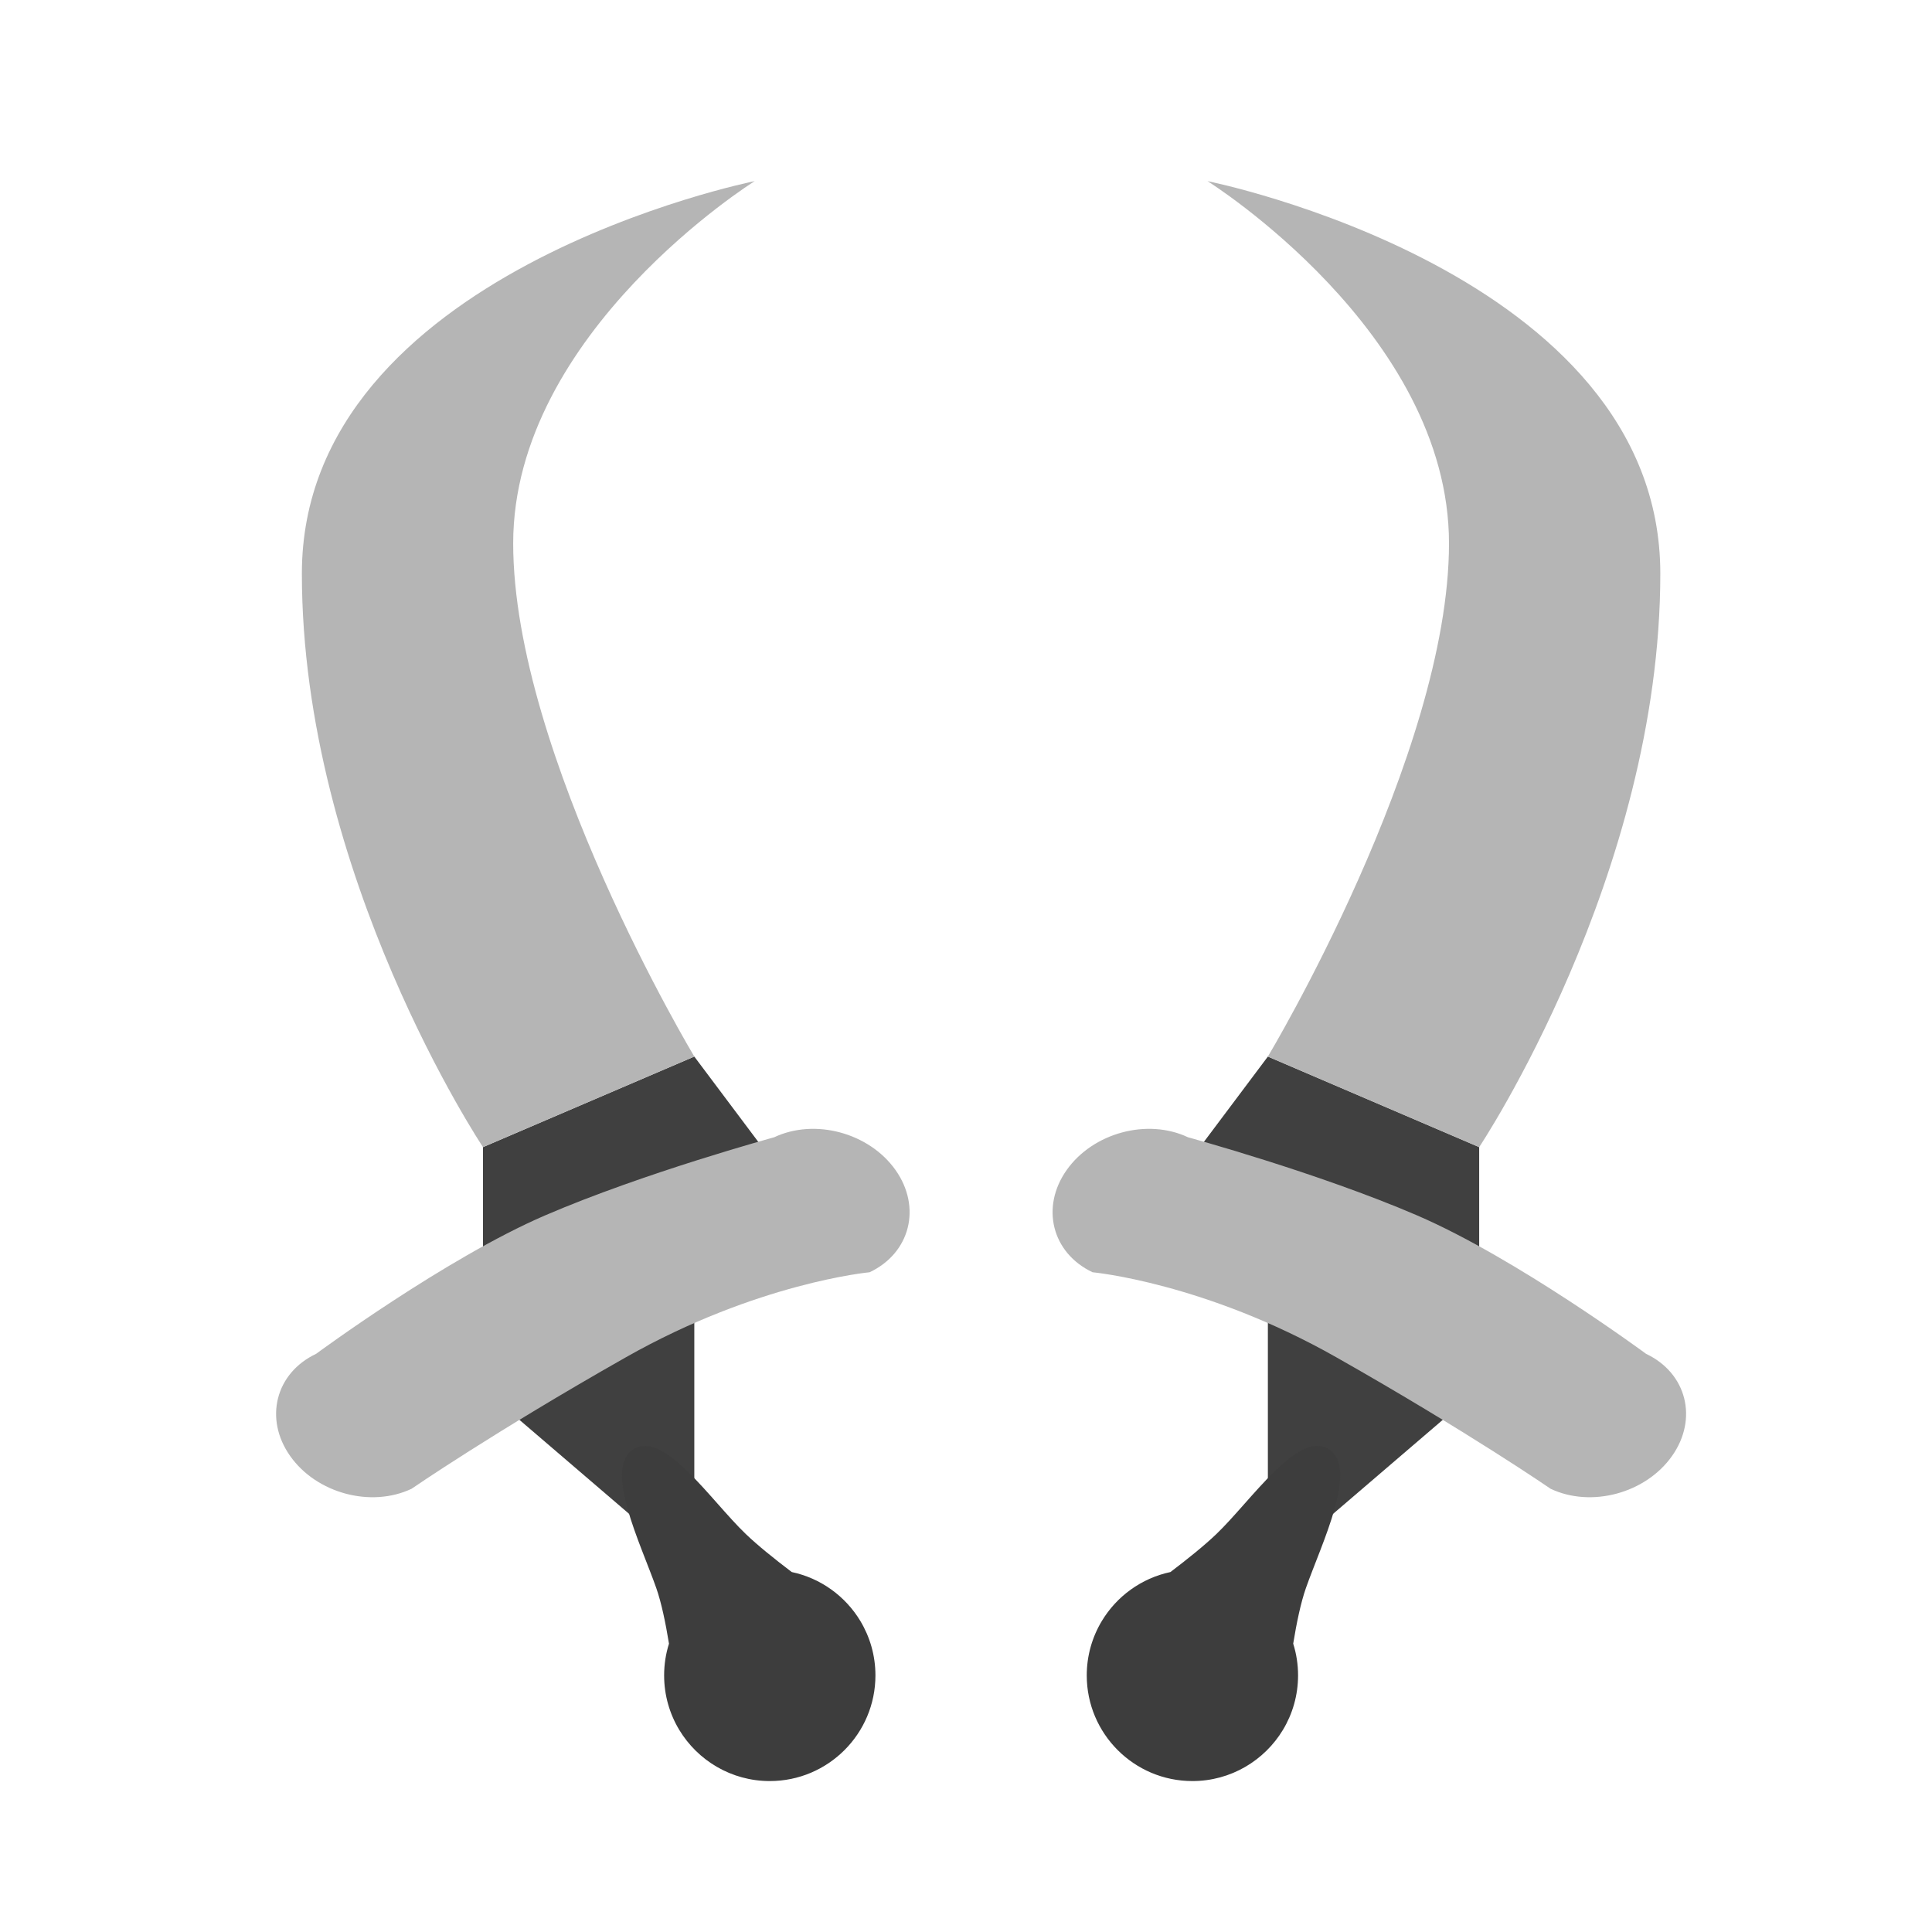
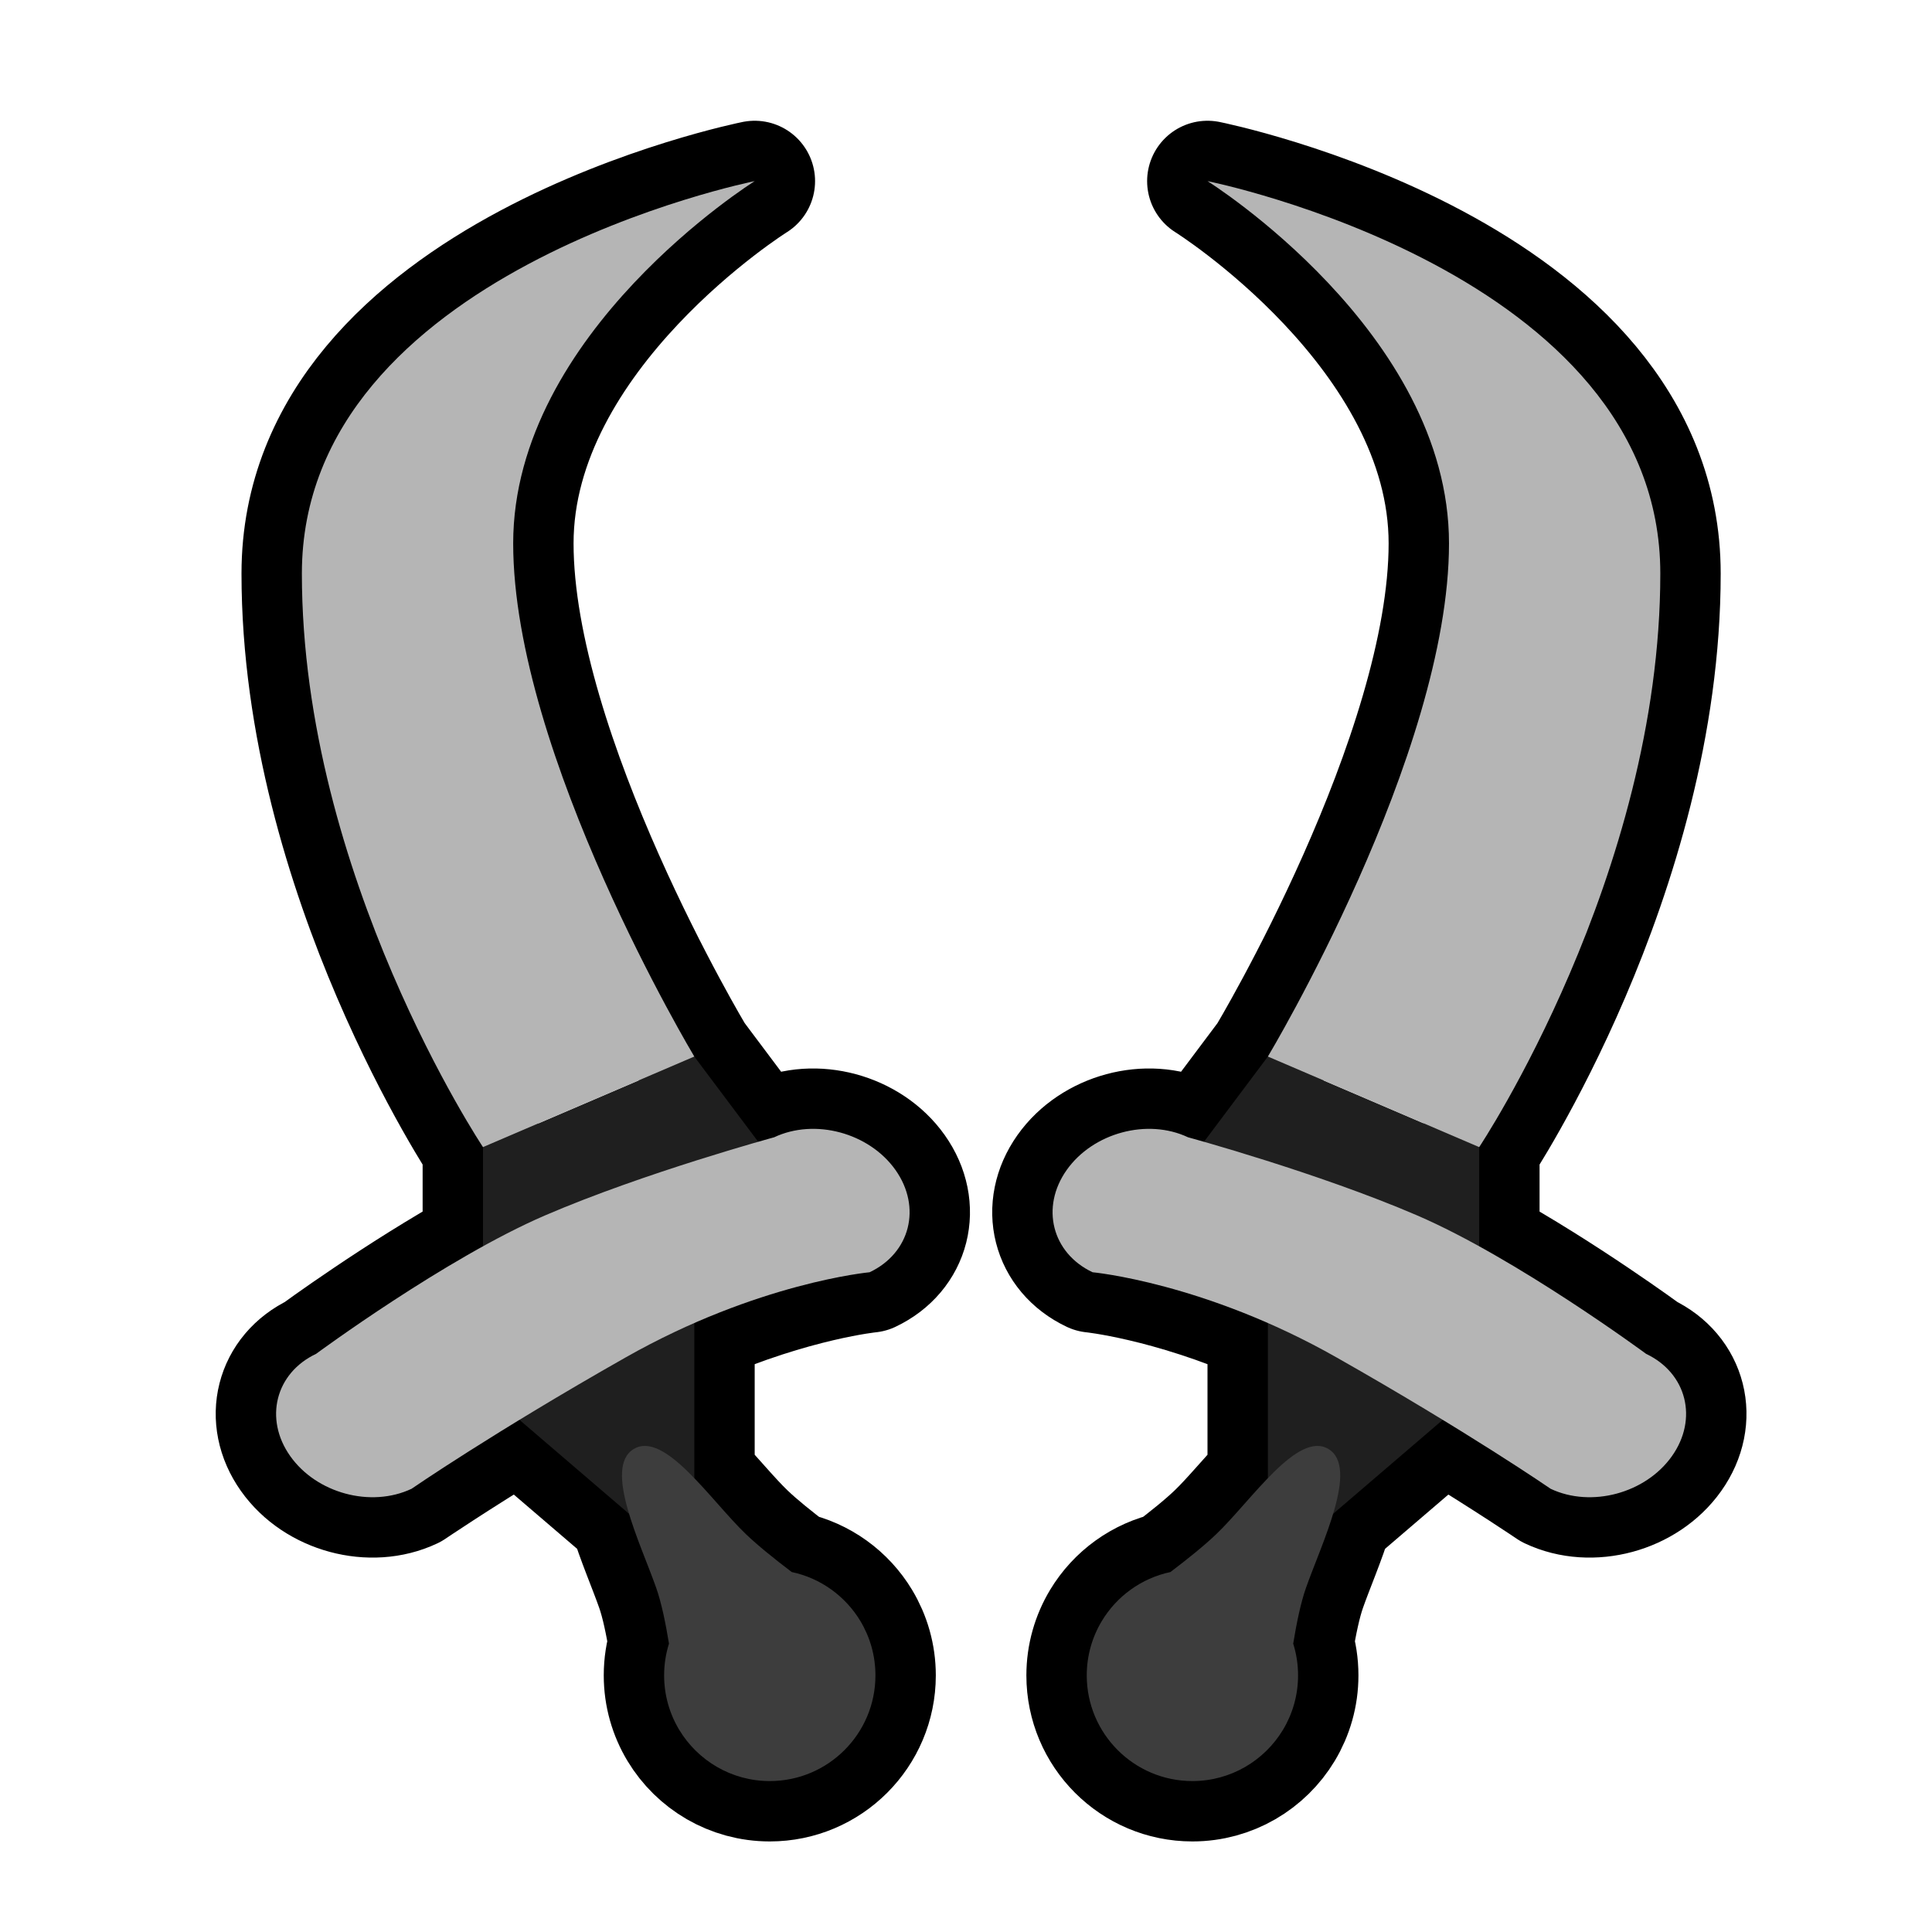
- <svg xmlns="http://www.w3.org/2000/svg" width="100%" height="100%" viewBox="0 0 64 64" version="1.1" xml:space="preserve" style="fill-rule:evenodd;clip-rule:evenodd;stroke-linejoin:round;stroke-miterlimit:2;">
-   <g transform="matrix(1,0,0,1,0,-192)">
-     <g transform="matrix(1,0,0,1,0,-544)">
-       <g id="Dual_Blades_Rank_01" transform="matrix(1,0,0,1,-192,-224)">
-         <g id="background" transform="matrix(1,0,0,1,0,544)">
-           <path d="M241,454L241,462L234,468L234,455L231,455L234,451L241,454ZM208,454L208,462L215,468L215,455L218,455L215,451L208,454Z" style="fill-opacity:0.75;" />
+ <svg xmlns="http://www.w3.org/2000/svg" width="100%" height="100%" viewBox="0 0 64 64" version="1.1" xml:space="preserve" style="fill-rule:evenodd;clip-rule:evenodd;stroke-linejoin:round;stroke-miterlimit:2;" id="svg4930">
+   <defs id="defs4934">
+         
+     
+             
+         
+                 
+                 
+                 
+             
+                     
+                 
+                     
+                 
+                     
+                 </defs>
+   <path id="path4916" style="fill-opacity:0.75;fill:none;stroke:#000000;stroke-opacity:1;stroke-width:4;stroke-dasharray:none" d="M 25 6 C 25 6 10 9 10 19 C 10 29 16 38 16 38 L 16 41.295 C 13.216 42.832 10.471 44.848 10.471 44.848 C 9.125 45.484 8.74 47.001 9.613 48.234 C 10.485 49.468 12.287 49.954 13.633 49.318 C 13.633 49.318 14.991 48.395 17.211 47.039 L 20.844 50.152 C 21.099 50.998 21.497 51.914 21.738 52.604 C 21.908 53.087 22.048 53.76 22.16 54.447 C 22.055 54.779 22 55.134 22 55.5 C 22 56.159 22.183 56.776 22.5 57.303 C 23.113 58.319 24.227 59 25.5 59 C 27.432 59 29 57.432 29 55.5 C 29 54.841 28.817 54.224 28.5 53.697 C 28.008 52.88 27.192 52.28 26.229 52.076 C 25.661 51.645 25.1 51.195 24.707 50.818 C 24.184 50.318 23.59 49.584 23 48.973 L 23 43.842 C 26.304 42.396 28.807 42.145 28.807 42.145 C 30.153 41.509 30.537 39.992 29.664 38.758 C 28.791 37.525 26.991 37.038 25.645 37.674 C 25.645 37.674 25.371 37.752 25.117 37.824 L 23 35 C 23 35 17 25 17 18 C 17 11 25 6 25 6 z M 40 6 C 40 6 48 11 48 18 C 48 25 42 35 42 35 L 39.883 37.824 C 39.629 37.752 39.355 37.674 39.355 37.674 C 38.009 37.038 36.209 37.525 35.336 38.758 C 34.463 39.992 34.847 41.509 36.193 42.145 C 36.193 42.145 38.696 42.396 42 43.842 L 42 48.973 C 41.41 49.584 40.816 50.318 40.293 50.818 C 39.9 51.195 39.339 51.645 38.771 52.076 C 37.808 52.28 36.992 52.88 36.5 53.697 C 36.183 54.224 36 54.841 36 55.5 C 36 57.432 37.568 59 39.5 59 C 40.773 59 41.887 58.319 42.5 57.303 C 42.817 56.776 43 56.159 43 55.5 C 43 55.134 42.945 54.779 42.84 54.447 C 42.952 53.76 43.092 53.087 43.262 52.604 C 43.503 51.914 43.901 50.998 44.156 50.152 L 47.789 47.039 C 50.009 48.395 51.367 49.318 51.367 49.318 C 52.713 49.954 54.515 49.468 55.387 48.234 C 56.26 47.001 55.875 45.484 54.529 44.848 C 54.529 44.848 51.784 42.832 49 41.295 L 49 38 C 49 38 55 29 55 19 C 55 9 40 6 40 6 z " />
+   <g transform="matrix(1,0,0,1,0,-192)" id="g5432">
+     <g transform="matrix(1,0,0,1,0,-544)" id="g5430">
+       <g id="g5428" transform="matrix(1,0,0,1,-192,-224)">
+         <g id="g5418" transform="matrix(1,0,0,1,0,544)">
+           <path d="M241,454L241,462L234,468L234,455L231,455L234,451L241,454ZM208,454L208,462L215,468L215,455L218,455L215,451L208,454Z" style="fill-opacity:1;fill:#1f1f1f" id="path5416" />
        </g>
-         <g id="color_02" transform="matrix(1,0,0,1,0,544)">
-           <path d="M234.839,470.448C234.951,469.761 235.091,469.087 235.261,468.604C235.777,467.133 237.028,464.613 236.007,464C234.985,463.386 233.457,465.703 232.292,466.819C231.899,467.196 231.34,467.645 230.772,468.076C229.809,468.28 228.992,468.88 228.5,469.697L228.5,469.697L228.5,469.697C228.183,470.224 228,470.841 228,471.5C228,473.432 229.568,475 231.5,475C232.773,475 233.887,474.319 234.5,473.303L234.5,473.303L234.5,473.303C234.817,472.776 235,472.159 235,471.5C235,471.134 234.944,470.78 234.839,470.448ZM214.161,470.448C214.049,469.761 213.909,469.087 213.739,468.604C213.223,467.133 211.972,464.613 212.993,464C214.015,463.386 215.543,465.703 216.708,466.819C217.101,467.196 217.66,467.645 218.228,468.076C219.191,468.28 220.008,468.88 220.5,469.697L220.5,469.697L220.5,469.697C220.817,470.224 221,470.841 221,471.5C221,473.432 219.432,475 217.5,475C216.227,475 215.113,474.319 214.5,473.303L214.5,473.303L214.5,473.303C214.183,472.776 214,472.159 214,471.5C214,471.134 214.056,470.78 214.161,470.448Z" style="fill:rgb(61,61,61);" />
+         <g id="g5422" transform="matrix(1,0,0,1,0,544)">
+           <path d="M234.839,470.448C234.951,469.761 235.091,469.087 235.261,468.604C235.777,467.133 237.028,464.613 236.007,464C234.985,463.386 233.457,465.703 232.292,466.819C231.899,467.196 231.34,467.645 230.772,468.076C229.809,468.28 228.992,468.88 228.5,469.697L228.5,469.697L228.5,469.697C228.183,470.224 228,470.841 228,471.5C228,473.432 229.568,475 231.5,475C232.773,475 233.887,474.319 234.5,473.303L234.5,473.303L234.5,473.303C234.817,472.776 235,472.159 235,471.5C235,471.134 234.944,470.78 234.839,470.448ZM214.161,470.448C214.049,469.761 213.909,469.087 213.739,468.604C213.223,467.133 211.972,464.613 212.993,464C214.015,463.386 215.543,465.703 216.708,466.819C217.101,467.196 217.66,467.645 218.228,468.076C219.191,468.28 220.008,468.88 220.5,469.697L220.5,469.697L220.5,469.697C220.817,470.224 221,470.841 221,471.5C221,473.432 219.432,475 217.5,475C216.227,475 215.113,474.319 214.5,473.303L214.5,473.303L214.5,473.303C214.183,472.776 214,472.159 214,471.5C214,471.134 214.056,470.78 214.161,470.448Z" style="fill:rgb(61,61,61);" id="path5420" />
        </g>
-         <g id="color_01" transform="matrix(1,0,0,1,0,544)">
-           <path d="M227.336,454.757C228.209,453.524 230.009,453.038 231.355,453.674C231.355,453.674 235.648,454.843 238.942,456.261C242.236,457.679 246.529,460.848 246.529,460.848C247.875,461.484 248.259,463.002 247.386,464.235C246.514,465.469 244.713,465.954 243.367,465.318C243.367,465.318 240.639,463.439 236.269,460.963C231.898,458.486 228.193,458.145 228.193,458.145C226.847,457.509 226.463,455.991 227.336,454.757ZM221.664,454.757C220.791,453.524 218.991,453.038 217.645,453.674C217.645,453.674 213.352,454.843 210.058,456.261C206.764,457.679 202.471,460.848 202.471,460.848C201.125,461.484 200.741,463.002 201.614,464.235C202.486,465.469 204.287,465.954 205.633,465.318C205.633,465.318 208.361,463.439 212.731,460.963C217.102,458.486 220.807,458.145 220.807,458.145C222.153,457.509 222.537,455.991 221.664,454.757ZM241,454L234,451C234,451 240,441 240,434C240,427 232,422 232,422C232,422 247,425 247,435C247,445 241,454 241,454ZM208,454L215,451C215,451 209,441 209,434C209,427 217,422 217,422C217,422 202,425 202,435C202,445 208,454 208,454Z" style="fill:rgb(181,181,181);" />
+         <g id="g5426" transform="matrix(1,0,0,1,0,544)">
+           <path d="M227.336,454.757C228.209,453.524 230.009,453.038 231.355,453.674C231.355,453.674 235.648,454.843 238.942,456.261C242.236,457.679 246.529,460.848 246.529,460.848C247.875,461.484 248.259,463.002 247.386,464.235C246.514,465.469 244.713,465.954 243.367,465.318C243.367,465.318 240.639,463.439 236.269,460.963C231.898,458.486 228.193,458.145 228.193,458.145C226.847,457.509 226.463,455.991 227.336,454.757ZM221.664,454.757C220.791,453.524 218.991,453.038 217.645,453.674C217.645,453.674 213.352,454.843 210.058,456.261C206.764,457.679 202.471,460.848 202.471,460.848C201.125,461.484 200.741,463.002 201.614,464.235C202.486,465.469 204.287,465.954 205.633,465.318C205.633,465.318 208.361,463.439 212.731,460.963C217.102,458.486 220.807,458.145 220.807,458.145C222.153,457.509 222.537,455.991 221.664,454.757ZM241,454L234,451C234,451 240,441 240,434C240,427 232,422 232,422C232,422 247,425 247,435C247,445 241,454 241,454ZM208,454L215,451C215,451 209,441 209,434C209,427 217,422 217,422C217,422 202,425 202,435C202,445 208,454 208,454Z" style="fill:rgb(181,181,181);" id="path5424" />
        </g>
      </g>
    </g>
  </g>
</svg>
